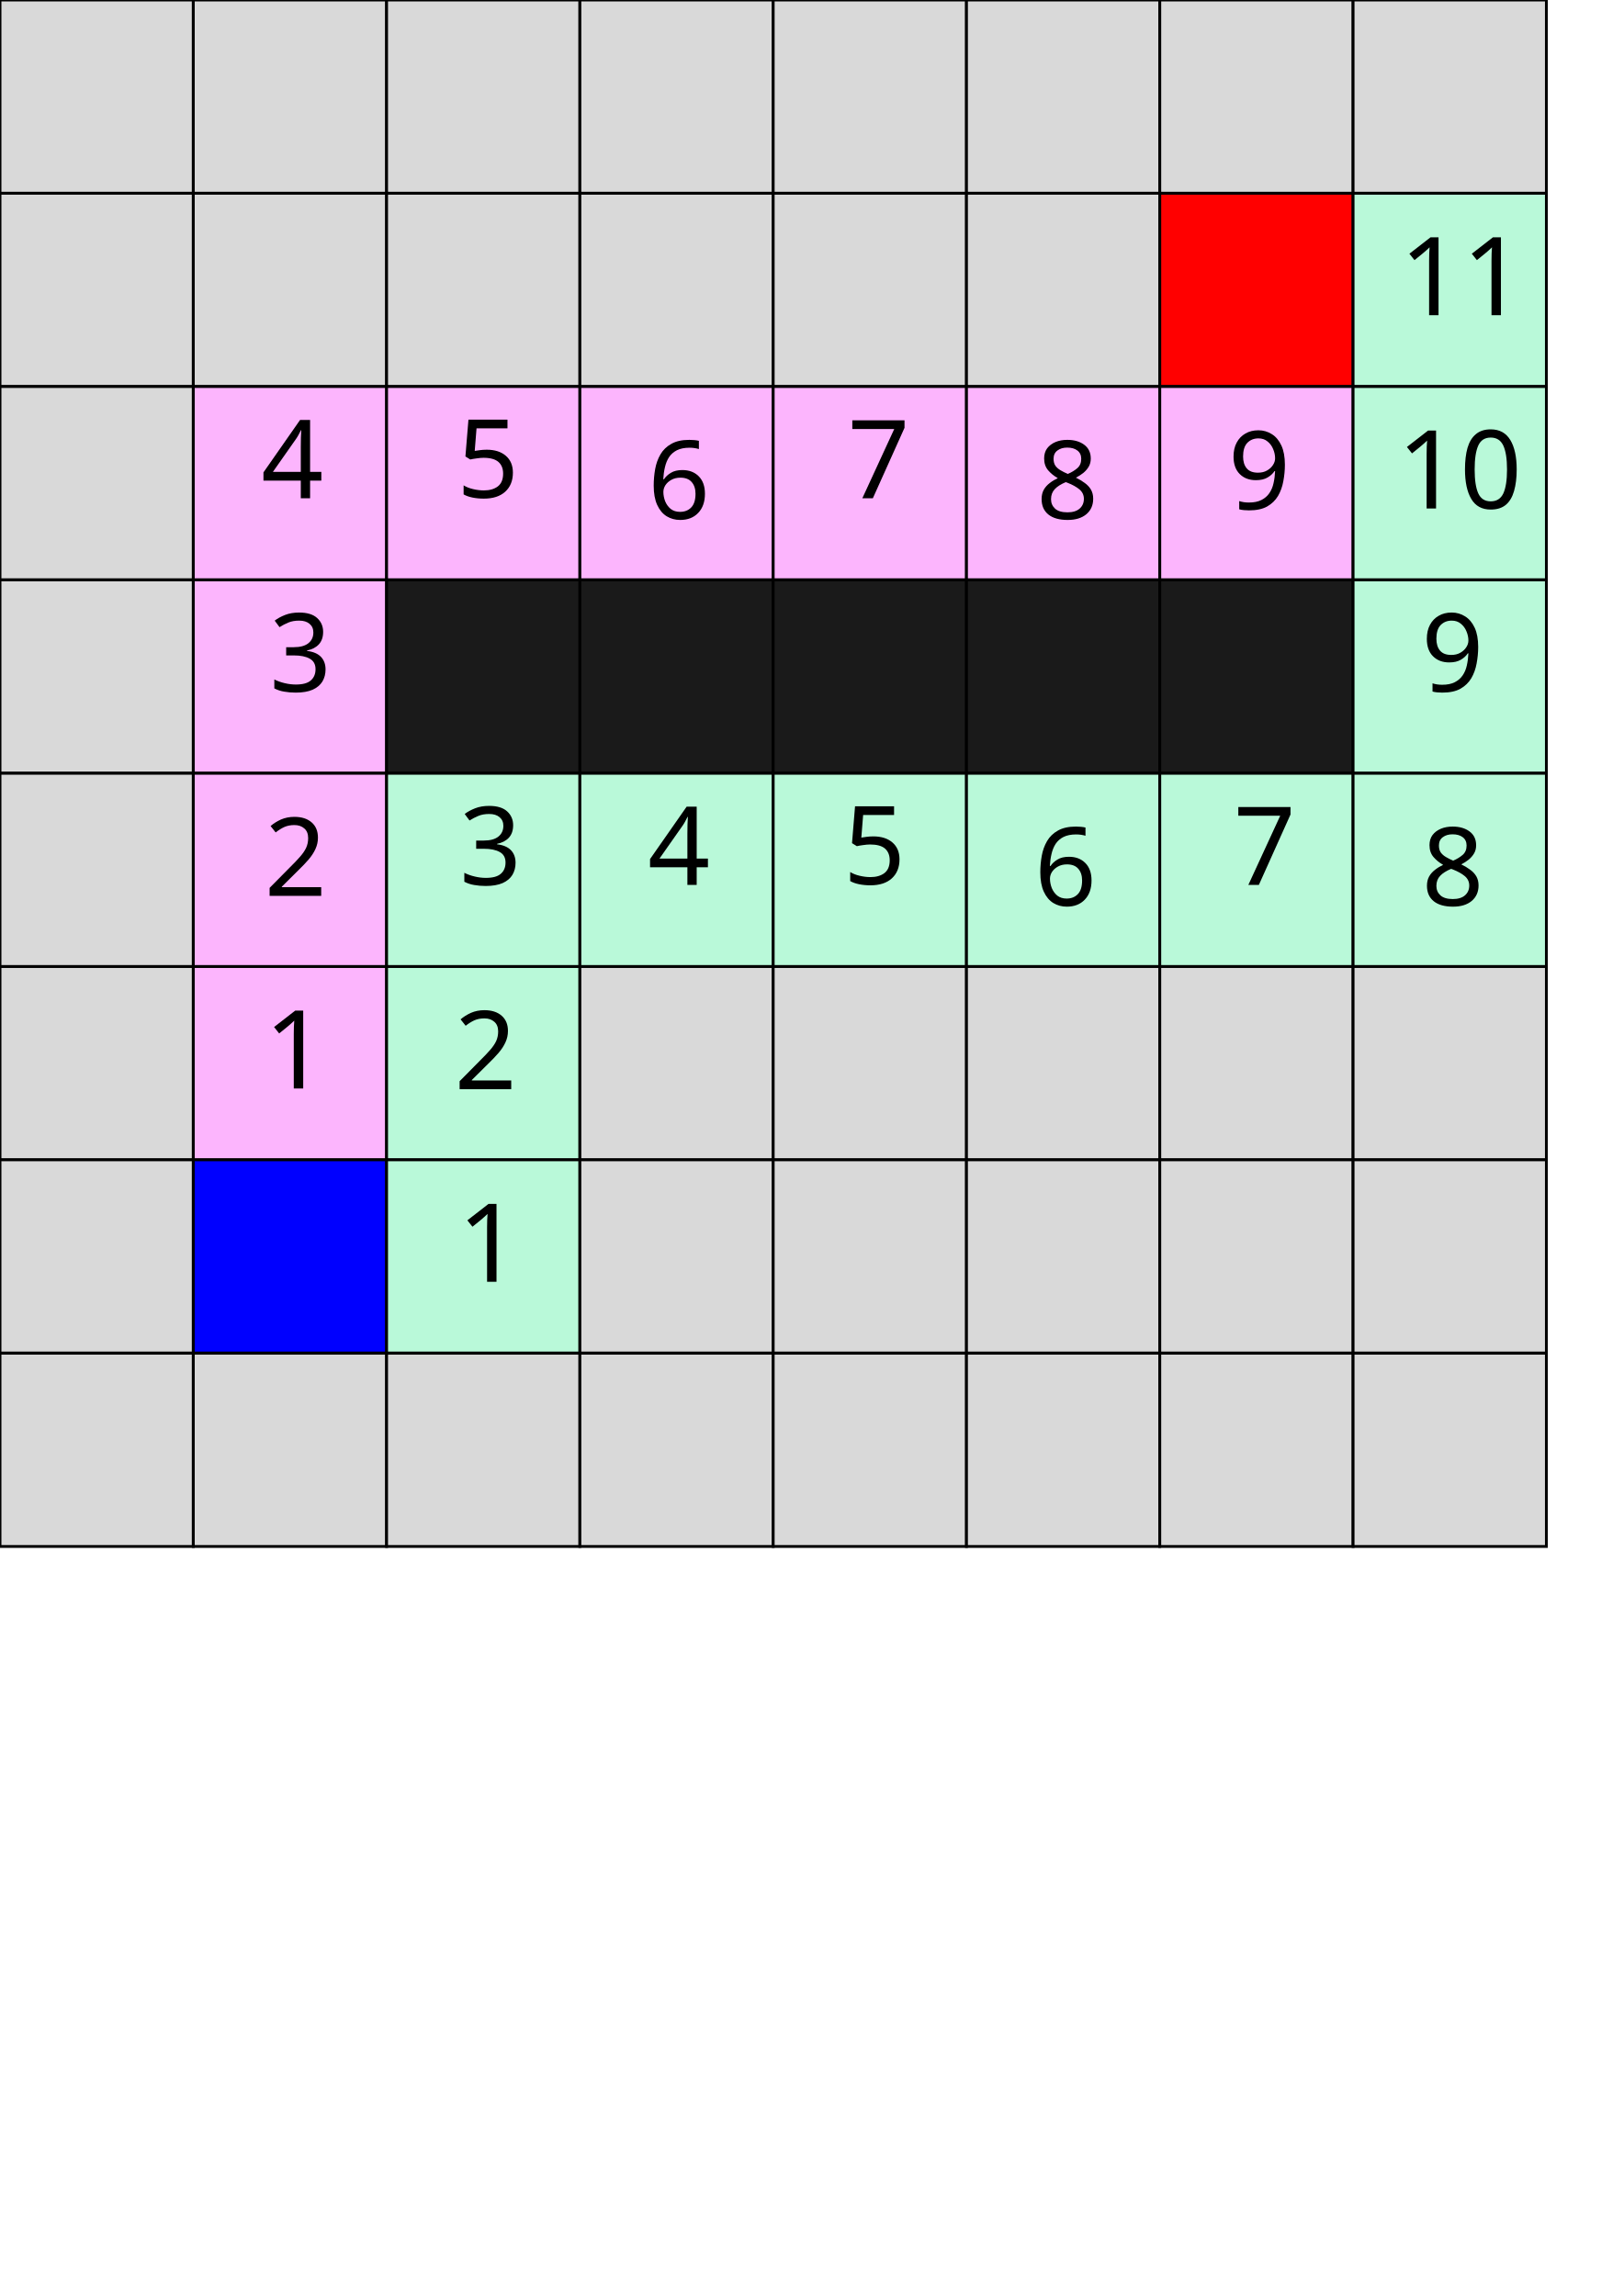
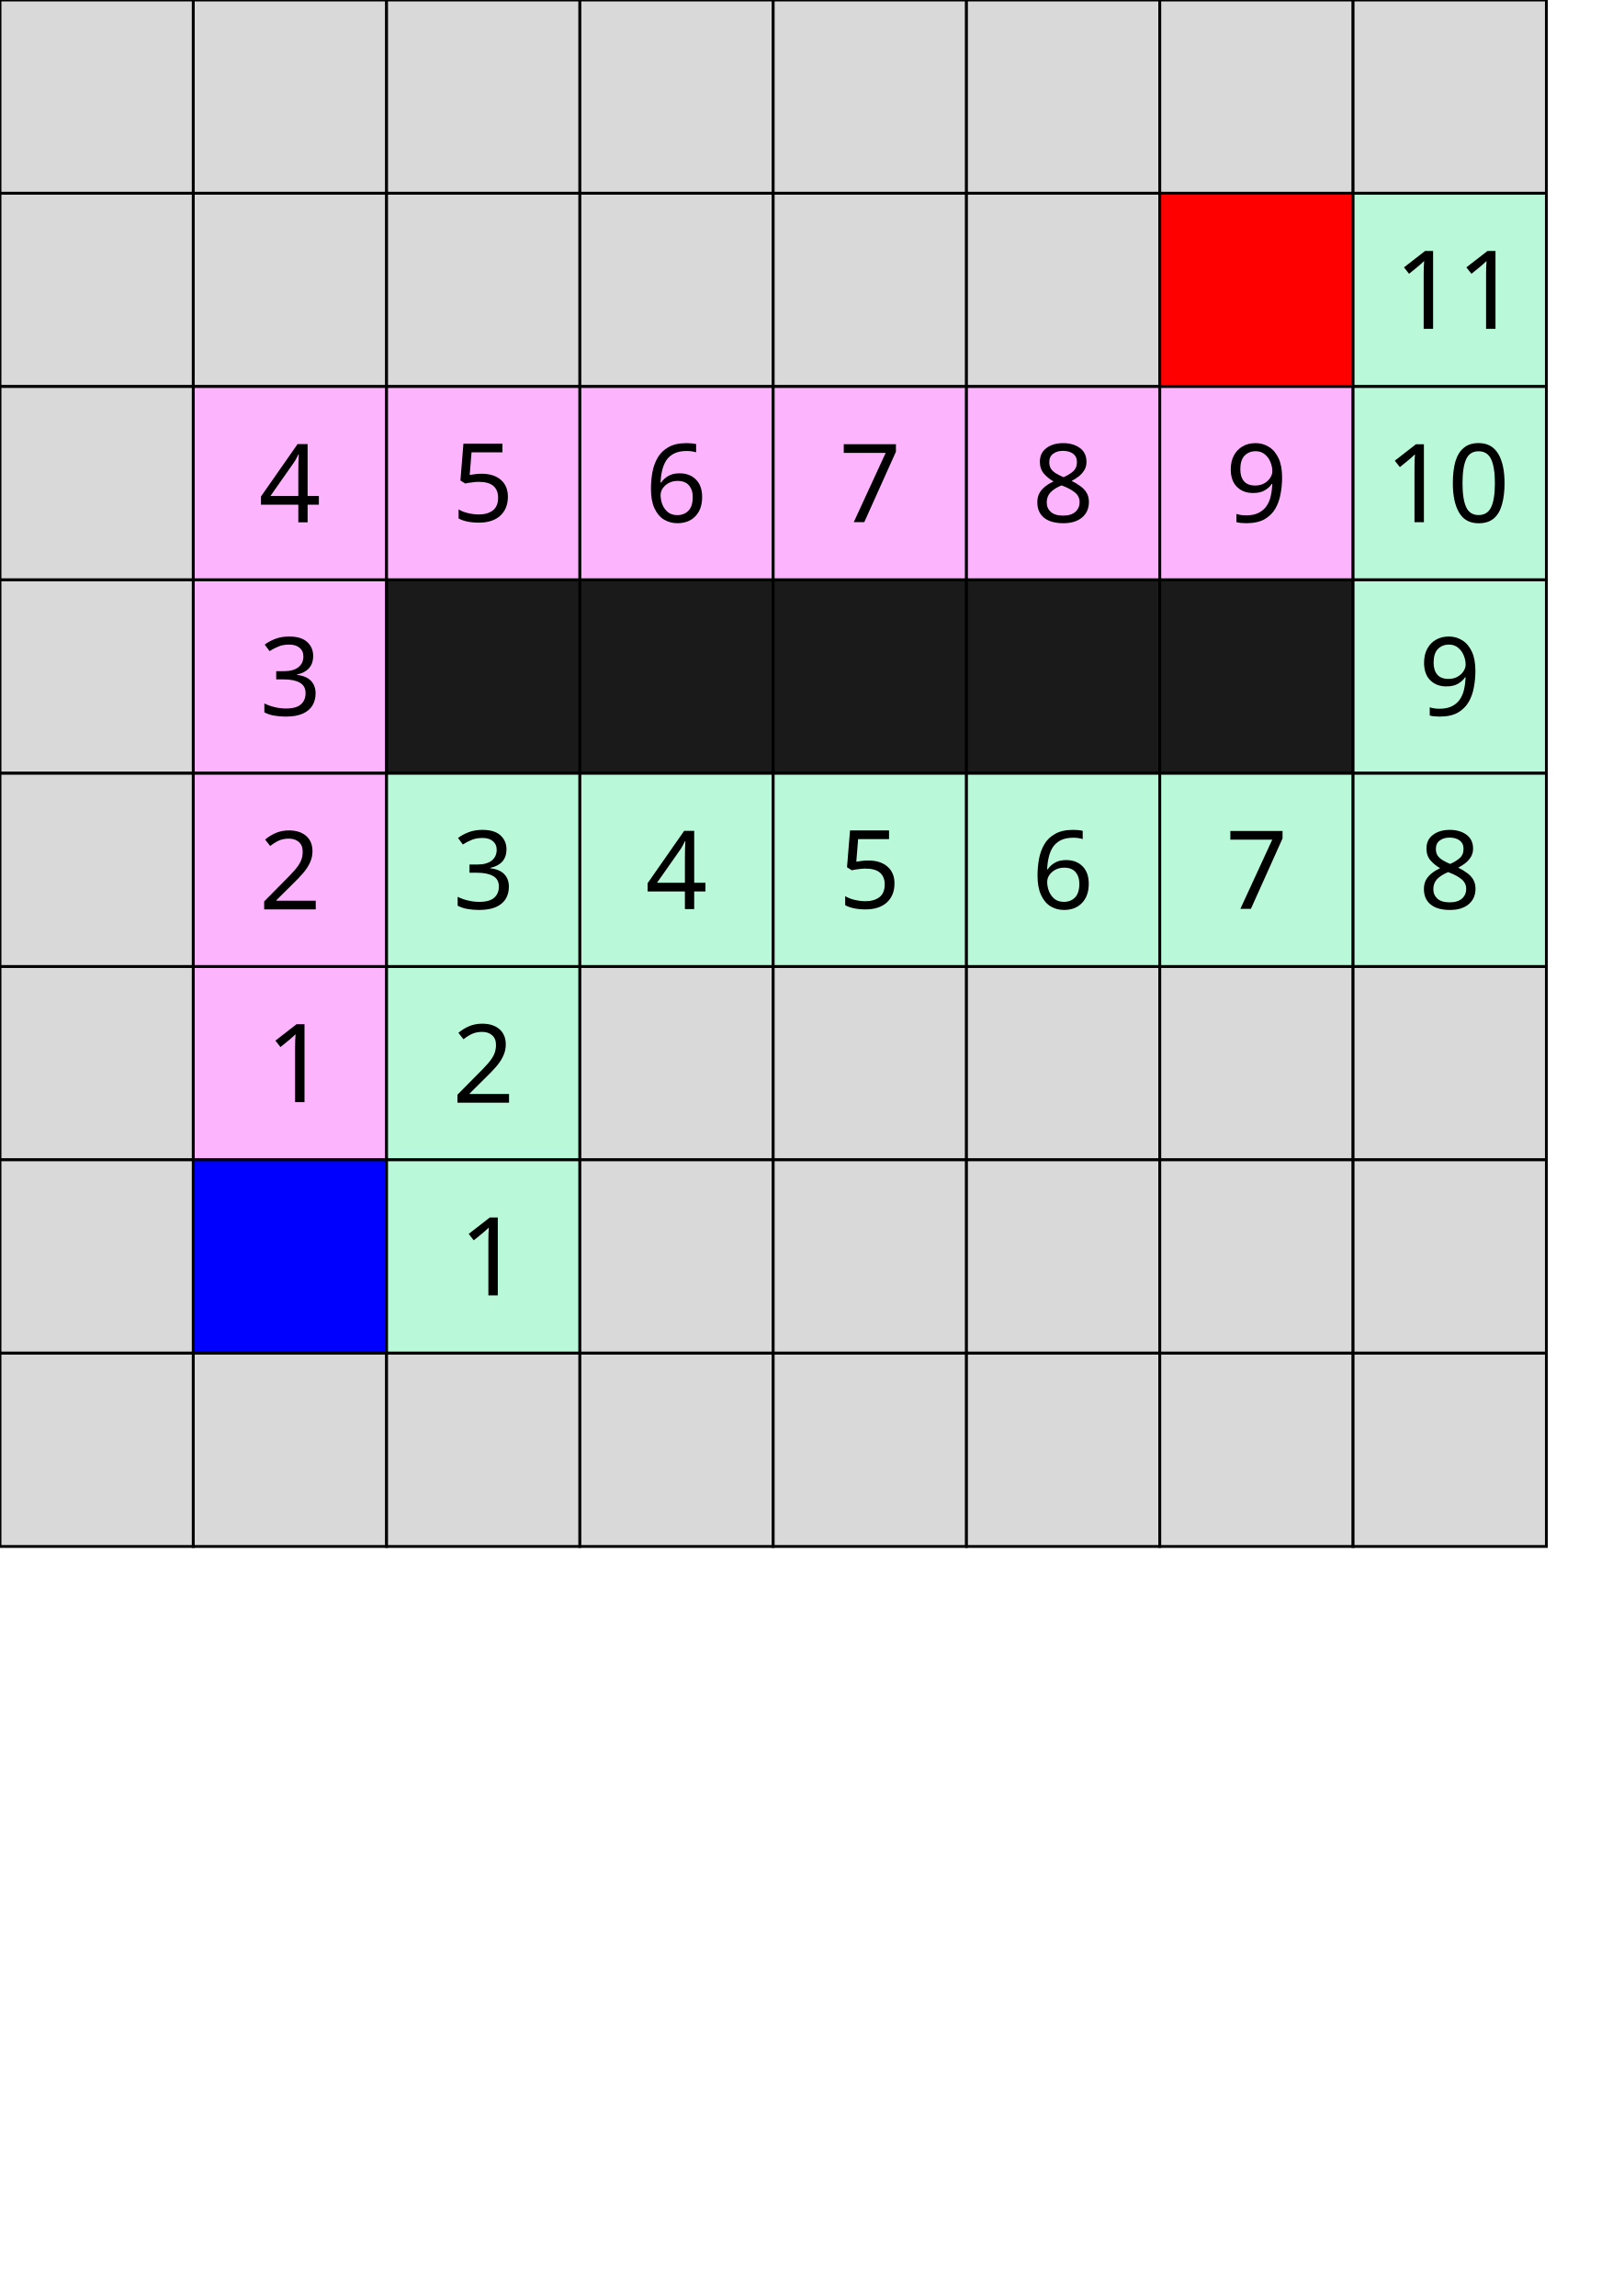
<svg xmlns="http://www.w3.org/2000/svg" width="210mm" height="297mm" viewBox="0 0 210 297" version="1.1" id="svg1">
  <defs id="defs1" />
  <g id="layer1">
    <rect style="fill:#d9d9d9;fill-opacity:1;stroke:#000000;stroke-width:0.365;stroke-dasharray:none;stroke-opacity:1" id="rect1" width="25" height="25" x="0" y="0" />
    <rect style="fill:#d9d9d9;fill-opacity:1;stroke:#000000;stroke-width:0.365;stroke-dasharray:none;stroke-opacity:1" id="rect1-4" width="25" height="25" x="25" y="0" />
    <rect style="fill:#d9d9d9;fill-opacity:1;stroke:#000000;stroke-width:0.365;stroke-dasharray:none;stroke-opacity:1" id="rect1-7" width="25" height="25" x="50" y="-2.220446e-16" />
    <rect style="fill:#d9d9d9;fill-opacity:1;stroke:#000000;stroke-width:0.365;stroke-dasharray:none;stroke-opacity:1" id="rect1-9" width="25" height="25" x="75" y="1.7763568e-15" />
    <rect style="fill:#d9d9d9;fill-opacity:1;stroke:#000000;stroke-width:0.365;stroke-dasharray:none;stroke-opacity:1" id="rect1-6" width="25" height="25" x="100" y="0" />
    <rect style="fill:#d9d9d9;fill-opacity:1;stroke:#000000;stroke-width:0.365;stroke-dasharray:none;stroke-opacity:1" id="rect1-60" width="25" height="25" x="125" y="0" />
    <rect style="fill:#d9d9d9;fill-opacity:1;stroke:#000000;stroke-width:0.365;stroke-dasharray:none;stroke-opacity:1" id="rect1-5" width="25" height="25" x="150" y="0" />
    <rect style="fill:#d9d9d9;fill-opacity:1;stroke:#000000;stroke-width:0.365;stroke-dasharray:none;stroke-opacity:1" id="rect1-61" width="25" height="25" x="175" y="0" />
    <rect style="fill:#d9d9d9;fill-opacity:1;stroke:#000000;stroke-width:0.365;stroke-dasharray:none;stroke-opacity:1" id="rect1-1" width="25" height="25" x="1.0520693e-06" y="25" />
    <rect style="fill:#d9d9d9;fill-opacity:1;stroke:#000000;stroke-width:0.365;stroke-dasharray:none;stroke-opacity:1" id="rect1-4-8" width="25" height="25" x="25" y="25" />
    <rect style="fill:#d9d9d9;fill-opacity:1;stroke:#000000;stroke-width:0.365;stroke-dasharray:none;stroke-opacity:1" id="rect1-7-4" width="25" height="25" x="50" y="25" />
    <rect style="fill:#d9d9d9;fill-opacity:1;stroke:#000000;stroke-width:0.365;stroke-dasharray:none;stroke-opacity:1" id="rect1-9-9" width="25" height="25" x="75" y="25" />
    <rect style="fill:#d9d9d9;fill-opacity:1;stroke:#000000;stroke-width:0.365;stroke-dasharray:none;stroke-opacity:1" id="rect1-6-6" width="25" height="25" x="100" y="25" />
    <rect style="fill:#d9d9d9;fill-opacity:1;stroke:#000000;stroke-width:0.365;stroke-dasharray:none;stroke-opacity:1" id="rect1-60-3" width="25" height="25" x="125" y="25" />
    <rect style="fill:#ff0000;fill-opacity:1;stroke:#000000;stroke-width:0.365;stroke-dasharray:none;stroke-opacity:1" id="rect1-5-7" width="25" height="25" x="150" y="25" />
    <rect style="fill:#b9f9d9;fill-opacity:1;stroke:#000000;stroke-width:0.365;stroke-dasharray:none;stroke-opacity:1" id="rect1-61-8" width="25" height="25" x="175" y="25" />
    <rect style="fill:#d9d9d9;fill-opacity:1;stroke:#000000;stroke-width:0.365;stroke-dasharray:none;stroke-opacity:1" id="rect1-59" width="25" height="25" x="1.479709e-06" y="50" />
    <rect style="fill:#fcb5fd;fill-opacity:1;stroke:#000000;stroke-width:0.365;stroke-dasharray:none;stroke-opacity:1" id="rect1-4-84" width="25" height="25" x="25" y="50" />
    <rect style="fill:#fcb5fd;fill-opacity:1;stroke:#000000;stroke-width:0.365;stroke-dasharray:none;stroke-opacity:1" id="rect1-7-0" width="25" height="25" x="50" y="50" />
    <rect style="fill:#fcb5fd;fill-opacity:1;stroke:#000000;stroke-width:0.365;stroke-dasharray:none;stroke-opacity:1" id="rect1-9-7" width="25" height="25" x="75" y="50" />
    <rect style="fill:#fcb5fd;fill-opacity:1;stroke:#000000;stroke-width:0.365;stroke-dasharray:none;stroke-opacity:1" id="rect1-6-63" width="25" height="25" x="100" y="50" />
    <rect style="fill:#fcb5fd;fill-opacity:1;stroke:#000000;stroke-width:0.365;stroke-dasharray:none;stroke-opacity:1" id="rect1-60-6" width="25" height="25" x="125" y="50" />
    <rect style="fill:#fcb5fd;fill-opacity:1;stroke:#000000;stroke-width:0.365;stroke-dasharray:none;stroke-opacity:1" id="rect1-5-1" width="25" height="25" x="150" y="50" />
    <rect style="fill:#b9f9d9;fill-opacity:1;stroke:#000000;stroke-width:0.365;stroke-dasharray:none;stroke-opacity:1" id="rect1-61-5" width="25" height="25" x="175" y="50" />
    <rect style="fill:#d9d9d9;fill-opacity:1;stroke:#000000;stroke-width:0.365;stroke-dasharray:none;stroke-opacity:1" id="rect1-3" width="25" height="25" x="1.479709e-06" y="75.015" />
    <rect style="fill:#fcb5fd;fill-opacity:1;stroke:#000000;stroke-width:0.365;stroke-dasharray:none;stroke-opacity:1" id="rect1-4-7" width="25" height="25" x="25" y="75.015" />
    <rect style="fill:#1a1a1a;fill-opacity:1;stroke:#000000;stroke-width:0.365;stroke-dasharray:none;stroke-opacity:1" id="rect1-7-2" width="25" height="25" x="50" y="75.015" />
    <rect style="fill:#1a1a1a;fill-opacity:1;stroke:#000000;stroke-width:0.365;stroke-dasharray:none;stroke-opacity:1" id="rect1-9-6" width="25" height="25" x="75" y="75.015" />
    <rect style="fill:#1a1a1a;fill-opacity:1;stroke:#000000;stroke-width:0.365;stroke-dasharray:none;stroke-opacity:1" id="rect1-6-0" width="25" height="25" x="100" y="75.015" />
    <rect style="fill:#1a1a1a;fill-opacity:1;stroke:#000000;stroke-width:0.365;stroke-dasharray:none;stroke-opacity:1" id="rect1-60-1" width="25" height="25" x="125" y="75.015" />
    <rect style="fill:#1a1a1a;fill-opacity:1;stroke:#000000;stroke-width:0.365;stroke-dasharray:none;stroke-opacity:1" id="rect1-5-6" width="25" height="25" x="150" y="75.015" />
    <rect style="fill:#b9f9d9;fill-opacity:1;stroke:#000000;stroke-width:0.365;stroke-dasharray:none;stroke-opacity:1" id="rect1-61-57" width="25" height="25" x="175" y="75.015" />
    <rect style="fill:#d9d9d9;fill-opacity:1;stroke:#000000;stroke-width:0.365;stroke-dasharray:none;stroke-opacity:1" id="rect1-0" width="25" height="25" x="1.479709e-06" y="100.029" />
    <rect style="fill:#fcb5fd;fill-opacity:1;stroke:#000000;stroke-width:0.365;stroke-dasharray:none;stroke-opacity:1" id="rect1-4-1" width="25" height="25" x="25" y="100.029" />
    <rect style="fill:#b9f9d9;fill-opacity:1;stroke:#000000;stroke-width:0.365;stroke-dasharray:none;stroke-opacity:1" id="rect1-7-46" width="25" height="25" x="50" y="100.029" />
    <rect style="fill:#b9f9d9;fill-opacity:1;stroke:#000000;stroke-width:0.365;stroke-dasharray:none;stroke-opacity:1" id="rect1-9-0" width="25" height="25" x="75" y="100.029" />
    <rect style="fill:#b9f9d9;fill-opacity:1;stroke:#000000;stroke-width:0.365;stroke-dasharray:none;stroke-opacity:1" id="rect1-6-7" width="25" height="25" x="100" y="100.029" />
    <rect style="fill:#b9f9d9;fill-opacity:1;stroke:#000000;stroke-width:0.365;stroke-dasharray:none;stroke-opacity:1" id="rect1-60-17" width="25" height="25" x="125" y="100.029" />
    <rect style="fill:#b9f9d9;fill-opacity:1;stroke:#000000;stroke-width:0.365;stroke-dasharray:none;stroke-opacity:1" id="rect1-5-77" width="25" height="25" x="150" y="100.029" />
    <rect style="fill:#b9f9d9;fill-opacity:1;stroke:#000000;stroke-width:0.365;stroke-dasharray:none;stroke-opacity:1" id="rect1-61-7" width="25" height="25" x="175" y="100.029" />
    <rect style="fill:#d9d9d9;fill-opacity:1;stroke:#000000;stroke-width:0.365;stroke-dasharray:none;stroke-opacity:1" id="rect1-1-3" width="25" height="25" x="1.479709e-06" y="125.029" />
    <rect style="fill:#fcb5fd;fill-opacity:1;stroke:#000000;stroke-width:0.365;stroke-dasharray:none;stroke-opacity:1" id="rect1-4-8-5" width="25" height="25" x="25" y="125.029" />
    <rect style="fill:#b9f9d9;fill-opacity:1;stroke:#000000;stroke-width:0.365;stroke-dasharray:none;stroke-opacity:1" id="rect1-7-4-9" width="25" height="25" x="50" y="125.029" />
    <rect style="fill:#d9d9d9;fill-opacity:1;stroke:#000000;stroke-width:0.365;stroke-dasharray:none;stroke-opacity:1" id="rect1-9-9-9" width="25" height="25" x="75" y="125.029" />
    <rect style="fill:#d9d9d9;fill-opacity:1;stroke:#000000;stroke-width:0.365;stroke-dasharray:none;stroke-opacity:1" id="rect1-6-6-8" width="25" height="25" x="100" y="125.029" />
    <rect style="fill:#d9d9d9;fill-opacity:1;stroke:#000000;stroke-width:0.365;stroke-dasharray:none;stroke-opacity:1" id="rect1-60-3-1" width="25" height="25" x="125" y="125.029" />
    <rect style="fill:#d9d9d9;fill-opacity:1;stroke:#000000;stroke-width:0.365;stroke-dasharray:none;stroke-opacity:1" id="rect1-5-7-8" width="25" height="25" x="150" y="125.029" />
    <rect style="fill:#d9d9d9;fill-opacity:1;stroke:#000000;stroke-width:0.365;stroke-dasharray:none;stroke-opacity:1" id="rect1-61-8-2" width="25" height="25" x="175" y="125.029" />
    <rect style="fill:#d9d9d9;fill-opacity:1;stroke:#000000;stroke-width:0.365;stroke-dasharray:none;stroke-opacity:1" id="rect1-59-6" width="25" height="25" x="1.479709e-06" y="150.029" />
    <rect style="fill:#0000ff;fill-opacity:1;stroke:#000000;stroke-width:0.365;stroke-dasharray:none;stroke-opacity:1" id="rect1-4-84-0" width="25" height="25" x="25" y="150.029" />
    <rect style="fill:#b9f9d9;fill-opacity:1;stroke:#000000;stroke-width:0.365;stroke-dasharray:none;stroke-opacity:1" id="rect1-7-0-3" width="25" height="25" x="50" y="150.029" />
    <rect style="fill:#d9d9d9;fill-opacity:1;stroke:#000000;stroke-width:0.365;stroke-dasharray:none;stroke-opacity:1" id="rect1-9-7-8" width="25" height="25" x="75" y="150.029" />
    <rect style="fill:#d9d9d9;fill-opacity:1;stroke:#000000;stroke-width:0.365;stroke-dasharray:none;stroke-opacity:1" id="rect1-6-63-0" width="25" height="25" x="100" y="150.029" />
    <rect style="fill:#d9d9d9;fill-opacity:1;stroke:#000000;stroke-width:0.365;stroke-dasharray:none;stroke-opacity:1" id="rect1-60-6-1" width="25" height="25" x="125" y="150.029" />
    <rect style="fill:#d9d9d9;fill-opacity:1;stroke:#000000;stroke-width:0.365;stroke-dasharray:none;stroke-opacity:1" id="rect1-5-1-2" width="25" height="25" x="150" y="150.029" />
    <rect style="fill:#d9d9d9;fill-opacity:1;stroke:#000000;stroke-width:0.365;stroke-dasharray:none;stroke-opacity:1" id="rect1-61-5-5" width="25" height="25" x="175" y="150.029" />
    <rect style="fill:#d9d9d9;fill-opacity:1;stroke:#000000;stroke-width:0.365;stroke-dasharray:none;stroke-opacity:1" id="rect1-3-9" width="25" height="25" x="1.479709e-06" y="175.044" />
    <rect style="fill:#d9d9d9;fill-opacity:1;stroke:#000000;stroke-width:0.365;stroke-dasharray:none;stroke-opacity:1" id="rect1-4-7-4" width="25" height="25" x="25" y="175.044" />
    <rect style="fill:#d9d9d9;fill-opacity:1;stroke:#000000;stroke-width:0.365;stroke-dasharray:none;stroke-opacity:1" id="rect1-7-2-7" width="25" height="25" x="50" y="175.044" />
    <rect style="fill:#d9d9d9;fill-opacity:1;stroke:#000000;stroke-width:0.365;stroke-dasharray:none;stroke-opacity:1" id="rect1-9-6-8" width="25" height="25" x="75" y="175.044" />
    <rect style="fill:#d9d9d9;fill-opacity:1;stroke:#000000;stroke-width:0.365;stroke-dasharray:none;stroke-opacity:1" id="rect1-6-0-3" width="25" height="25" x="100" y="175.044" />
    <rect style="fill:#d9d9d9;fill-opacity:1;stroke:#000000;stroke-width:0.365;stroke-dasharray:none;stroke-opacity:1" id="rect1-60-1-5" width="25" height="25" x="125" y="175.044" />
    <rect style="fill:#d9d9d9;fill-opacity:1;stroke:#000000;stroke-width:0.365;stroke-dasharray:none;stroke-opacity:1" id="rect1-5-6-1" width="25" height="25" x="150" y="175.044" />
    <rect style="fill:#d9d9d9;fill-opacity:1;stroke:#000000;stroke-width:0.365;stroke-dasharray:none;stroke-opacity:1" id="rect1-61-57-2" width="25" height="25" x="175" y="175.044" />
-     <text xml:space="preserve" style="font-style:normal;font-variant:normal;font-weight:normal;font-stretch:normal;font-size:14.111px;font-family:Corbel;-inkscape-font-specification:Corbel;writing-mode:lr-tb;direction:ltr;fill:#000000;fill-opacity:1;stroke:none;stroke-width:0.365;stroke-dasharray:none;stroke-opacity:1" x="59.2" y="165.809" id="text2">
-       <tspan id="tspan2" style="fill:#000000;fill-opacity:1;stroke-width:0.365;stroke:none" x="59.2" y="165.809">1</tspan>
+     <text xml:space="preserve" style="font-style:normal;font-variant:normal;font-weight:normal;font-stretch:normal;font-size:14.111px;font-family:Corbel;-inkscape-font-specification:Corbel;writing-mode:lr-tb;direction:ltr;fill:#000000;fill-opacity:1;stroke:none;stroke-width:0.365;stroke-dasharray:none;stroke-opacity:1" x="59.367" y="167.567" id="text2">
+       <tspan id="tspan2" style="fill:#000000;fill-opacity:1;stroke:none;stroke-width:0.365" x="59.367" y="167.567">1</tspan>
    </text>
-     <text xml:space="preserve" style="font-style:normal;font-variant:normal;font-weight:normal;font-stretch:normal;font-size:14.111px;font-family:Corbel;-inkscape-font-specification:Corbel;writing-mode:lr-tb;direction:ltr;fill:#000000;fill-opacity:1;stroke:none;stroke-width:0.365;stroke-dasharray:none;stroke-opacity:1" x="58.772" y="140.888" id="text2-6">
-       <tspan id="tspan2-1" style="fill:#000000;fill-opacity:1;stroke-width:0.365;stroke:none" x="58.772" y="140.888">2</tspan>
+     <text xml:space="preserve" style="font-style:normal;font-variant:normal;font-weight:normal;font-stretch:normal;font-size:14.111px;font-family:Corbel;-inkscape-font-specification:Corbel;writing-mode:lr-tb;direction:ltr;fill:#000000;fill-opacity:1;stroke:none;stroke-width:0.365;stroke-dasharray:none;stroke-opacity:1" x="58.492" y="142.637" id="text2-6">
+       <tspan id="tspan2-1" style="fill:#000000;fill-opacity:1;stroke:none;stroke-width:0.365" x="58.492" y="142.637">2</tspan>
    </text>
-     <text xml:space="preserve" style="font-style:normal;font-variant:normal;font-weight:normal;font-stretch:normal;font-size:14.111px;font-family:Corbel;-inkscape-font-specification:Corbel;writing-mode:lr-tb;direction:ltr;fill:#000000;fill-opacity:1;stroke:none;stroke-width:0.365;stroke-dasharray:none;stroke-opacity:1" x="59.413" y="114.465" id="text3">
-       <tspan id="tspan3" style="stroke-width:0.365;stroke:none" x="59.413" y="114.465">3</tspan>
+     <text xml:space="preserve" style="font-style:normal;font-variant:normal;font-weight:normal;font-stretch:normal;font-size:14.111px;font-family:Corbel;-inkscape-font-specification:Corbel;writing-mode:lr-tb;direction:ltr;fill:#000000;fill-opacity:1;stroke:none;stroke-width:0.365;stroke-dasharray:none;stroke-opacity:1" x="58.549" y="117.567" id="text3">
+       <tspan id="tspan3" style="stroke:none;stroke-width:0.365" x="58.549" y="117.567">3</tspan>
    </text>
-     <text xml:space="preserve" style="font-style:normal;font-variant:normal;font-weight:normal;font-stretch:normal;font-size:14.111px;font-family:Corbel;-inkscape-font-specification:Corbel;writing-mode:lr-tb;direction:ltr;fill:#000000;fill-opacity:1;stroke:none;stroke-width:0.365;stroke-dasharray:none;stroke-opacity:1" x="83.779" y="114.469" id="text4">
-       <tspan id="tspan4" style="stroke-width:0.365;stroke:none" x="83.779" y="114.469">4</tspan>
+     <text xml:space="preserve" style="font-style:normal;font-variant:normal;font-weight:normal;font-stretch:normal;font-size:14.111px;font-family:Corbel;-inkscape-font-specification:Corbel;writing-mode:lr-tb;direction:ltr;fill:#000000;fill-opacity:1;stroke:none;stroke-width:0.365;stroke-dasharray:none;stroke-opacity:1" x="83.457" y="117.595" id="text4">
+       <tspan id="tspan4" style="stroke:none;stroke-width:0.365" x="83.457" y="117.595">4</tspan>
    </text>
-     <text xml:space="preserve" style="font-style:normal;font-variant:normal;font-weight:normal;font-stretch:normal;font-size:14.111px;font-family:Corbel;-inkscape-font-specification:Corbel;writing-mode:lr-tb;direction:ltr;fill:#000000;fill-opacity:1;stroke:none;stroke-width:0.365;stroke-dasharray:none;stroke-opacity:1" x="109.072" y="114.379" id="text5">
-       <tspan id="tspan5" style="stroke-width:0.365;stroke:none" x="109.072" y="114.379">5</tspan>
+     <text xml:space="preserve" style="font-style:normal;font-variant:normal;font-weight:normal;font-stretch:normal;font-size:14.111px;font-family:Corbel;-inkscape-font-specification:Corbel;writing-mode:lr-tb;direction:ltr;fill:#000000;fill-opacity:1;stroke:none;stroke-width:0.365;stroke-dasharray:none;stroke-opacity:1" x="108.422" y="117.496" id="text5">
+       <tspan id="tspan5" style="stroke:none;stroke-width:0.365" x="108.422" y="117.496">5</tspan>
    </text>
-     <text xml:space="preserve" style="font-style:normal;font-variant:normal;font-weight:normal;font-stretch:normal;font-size:14.111px;font-family:Corbel;-inkscape-font-specification:Corbel;writing-mode:lr-tb;direction:ltr;fill:#000000;fill-opacity:1;stroke:none;stroke-width:0.365;stroke-dasharray:none;stroke-opacity:1" x="133.766" y="117.139" id="text6">
-       <tspan id="tspan6" style="stroke-width:0.365;stroke:none" x="133.766" y="117.139">6</tspan>
+     <text xml:space="preserve" style="font-style:normal;font-variant:normal;font-weight:normal;font-stretch:normal;font-size:14.111px;font-family:Corbel;-inkscape-font-specification:Corbel;writing-mode:lr-tb;direction:ltr;fill:#000000;fill-opacity:1;stroke:none;stroke-width:0.365;stroke-dasharray:none;stroke-opacity:1" x="133.408" y="117.567" id="text6">
+       <tspan id="tspan6" style="stroke:none;stroke-width:0.365" x="133.408" y="117.567">6</tspan>
    </text>
-     <text xml:space="preserve" style="font-style:normal;font-variant:normal;font-weight:normal;font-stretch:normal;font-size:14.111px;font-family:Corbel;-inkscape-font-specification:Corbel;writing-mode:lr-tb;direction:ltr;fill:#000000;fill-opacity:1;stroke:none;stroke-width:0.365;stroke-dasharray:none;stroke-opacity:1" x="159.53" y="114.469" id="text7">
-       <tspan id="tspan7" style="stroke-width:0.365;stroke:none" x="159.53" y="114.469">7</tspan>
+     <text xml:space="preserve" style="font-style:normal;font-variant:normal;font-weight:normal;font-stretch:normal;font-size:14.111px;font-family:Corbel;-inkscape-font-specification:Corbel;writing-mode:lr-tb;direction:ltr;fill:#000000;fill-opacity:1;stroke:none;stroke-width:0.365;stroke-dasharray:none;stroke-opacity:1" x="158.5" y="117.567" id="text7">
+       <tspan id="tspan7" style="stroke:none;stroke-width:0.365" x="158.5" y="117.567">7</tspan>
    </text>
-     <text xml:space="preserve" style="font-style:normal;font-variant:normal;font-weight:normal;font-stretch:normal;font-size:14.111px;font-family:Corbel;-inkscape-font-specification:Corbel;writing-mode:lr-tb;direction:ltr;fill:#000000;fill-opacity:1;stroke:none;stroke-width:0.365;stroke-dasharray:none;stroke-opacity:1" x="183.869" y="117.139" id="text8">
-       <tspan id="tspan8" style="stroke-width:0.365;stroke:none" x="183.869" y="117.139">8</tspan>
+     <text xml:space="preserve" style="font-style:normal;font-variant:normal;font-weight:normal;font-stretch:normal;font-size:14.111px;font-family:Corbel;-inkscape-font-specification:Corbel;writing-mode:lr-tb;direction:ltr;fill:#000000;fill-opacity:1;stroke:none;stroke-width:0.365;stroke-dasharray:none;stroke-opacity:1" x="183.471" y="117.567" id="text8">
+       <tspan id="tspan8" style="stroke:none;stroke-width:0.365" x="183.471" y="117.567">8</tspan>
    </text>
-     <text xml:space="preserve" style="font-style:normal;font-variant:normal;font-weight:normal;font-stretch:normal;font-size:14.111px;font-family:Corbel;-inkscape-font-specification:Corbel;writing-mode:lr-tb;direction:ltr;fill:#000000;fill-opacity:1;stroke:none;stroke-width:0.365;stroke-dasharray:none;stroke-opacity:1" x="183.834" y="89.451" id="text9">
-       <tspan id="tspan9" style="stroke-width:0.365;stroke:none" x="183.834" y="89.451">9</tspan>
+     <text xml:space="preserve" style="font-style:normal;font-variant:normal;font-weight:normal;font-stretch:normal;font-size:14.111px;font-family:Corbel;-inkscape-font-specification:Corbel;writing-mode:lr-tb;direction:ltr;fill:#000000;fill-opacity:1;stroke:none;stroke-width:0.365;stroke-dasharray:none;stroke-opacity:1" x="183.478" y="92.552" id="text9">
+       <tspan id="tspan9" style="stroke:none;stroke-width:0.365" x="183.478" y="92.552">9</tspan>
    </text>
-     <text xml:space="preserve" style="font-style:normal;font-variant:normal;font-weight:normal;font-stretch:normal;font-size:14.111px;font-family:Corbel;-inkscape-font-specification:Corbel;writing-mode:lr-tb;direction:ltr;fill:#000000;fill-opacity:1;stroke:none;stroke-width:0.365;stroke-dasharray:none;stroke-opacity:1" x="180.713" y="65.773" id="text10">
-       <tspan id="tspan10" style="stroke-width:0.365;stroke:none" x="180.713" y="65.773">10</tspan>
+     <text xml:space="preserve" style="font-style:normal;font-variant:normal;font-weight:normal;font-stretch:normal;font-size:14.111px;font-family:Corbel;-inkscape-font-specification:Corbel;writing-mode:lr-tb;direction:ltr;fill:#000000;fill-opacity:1;stroke:none;stroke-width:0.365;stroke-dasharray:none;stroke-opacity:1" x="179.146" y="67.545" id="text10">
+       <tspan id="tspan10" style="stroke:none;stroke-width:0.365" x="179.146" y="67.545">10</tspan>
    </text>
-     <text xml:space="preserve" style="font-style:normal;font-variant:normal;font-weight:normal;font-stretch:normal;font-size:14.111px;font-family:Corbel;-inkscape-font-specification:Corbel;writing-mode:lr-tb;direction:ltr;fill:#000000;fill-opacity:1;stroke:none;stroke-width:0.365;stroke-dasharray:none;stroke-opacity:1" x="181.037" y="40.773" id="text11">
-       <tspan id="tspan11" style="stroke-width:0.365;stroke:none" x="181.037" y="40.773">11</tspan>
+     <text xml:space="preserve" style="font-style:normal;font-variant:normal;font-weight:normal;font-stretch:normal;font-size:14.111px;font-family:Corbel;-inkscape-font-specification:Corbel;writing-mode:lr-tb;direction:ltr;fill:#000000;fill-opacity:1;stroke:none;stroke-width:0.365;stroke-dasharray:none;stroke-opacity:1" x="180.332" y="42.538" id="text11">
+       <tspan id="tspan11" style="stroke:none;stroke-width:0.365" x="180.332" y="42.538">11</tspan>
    </text>
-     <text xml:space="preserve" style="font-style:normal;font-variant:normal;font-weight:normal;font-stretch:normal;font-size:14.111px;font-family:Corbel;-inkscape-font-specification:Corbel;writing-mode:lr-tb;direction:ltr;fill:#000000;fill-opacity:1;stroke:none;stroke-width:0.365;stroke-dasharray:none;stroke-opacity:1" x="34.2" y="140.802" id="text12">
-       <tspan id="tspan12" style="fill:#000000;fill-opacity:1;stroke-width:0.365;stroke:none" x="34.2" y="140.802">1</tspan>
+     <text xml:space="preserve" style="font-style:normal;font-variant:normal;font-weight:normal;font-stretch:normal;font-size:14.111px;font-family:Corbel;-inkscape-font-specification:Corbel;writing-mode:lr-tb;direction:ltr;fill:#000000;fill-opacity:1;stroke:none;stroke-width:0.365;stroke-dasharray:none;stroke-opacity:1" x="34.367" y="142.567" id="text12">
+       <tspan id="tspan12" style="fill:#000000;fill-opacity:1;stroke:none;stroke-width:0.365" x="34.367" y="142.567">1</tspan>
    </text>
-     <text xml:space="preserve" style="font-style:normal;font-variant:normal;font-weight:normal;font-stretch:normal;font-size:14.111px;font-family:Corbel;-inkscape-font-specification:Corbel;writing-mode:lr-tb;direction:ltr;fill:#000000;fill-opacity:1;stroke:none;stroke-width:0.365;stroke-dasharray:none;stroke-opacity:1" x="34.2" y="115.881" id="text13">
-       <tspan id="tspan13" style="fill:#000000;fill-opacity:1;stroke:none;stroke-width:0.365" x="34.2" y="115.881">2</tspan>
+     <text xml:space="preserve" style="font-style:normal;font-variant:normal;font-weight:normal;font-stretch:normal;font-size:14.111px;font-family:Corbel;-inkscape-font-specification:Corbel;writing-mode:lr-tb;direction:ltr;fill:#000000;fill-opacity:1;stroke:none;stroke-width:0.365;stroke-dasharray:none;stroke-opacity:1" x="33.492" y="117.637" id="text13">
+       <tspan id="tspan13" style="fill:#000000;fill-opacity:1;stroke:none;stroke-width:0.365" x="33.492" y="117.637">2</tspan>
    </text>
-     <text xml:space="preserve" style="font-style:normal;font-variant:normal;font-weight:normal;font-stretch:normal;font-size:14.111px;font-family:Corbel;-inkscape-font-specification:Corbel;writing-mode:lr-tb;direction:ltr;fill:#000000;fill-opacity:1;stroke:none;stroke-width:0.365;stroke-dasharray:none;stroke-opacity:1" x="34.84" y="89.451" id="text14">
-       <tspan id="tspan14" style="stroke-width:0.365" x="34.84" y="89.451">3</tspan>
+     <text xml:space="preserve" style="font-style:normal;font-variant:normal;font-weight:normal;font-stretch:normal;font-size:14.111px;font-family:Corbel;-inkscape-font-specification:Corbel;writing-mode:lr-tb;direction:ltr;fill:#000000;fill-opacity:1;stroke:none;stroke-width:0.365;stroke-dasharray:none;stroke-opacity:1" x="33.549" y="92.552" id="text14">
+       <tspan id="tspan14" style="stroke-width:0.365" x="33.549" y="92.552">3</tspan>
    </text>
-     <text xml:space="preserve" style="font-style:normal;font-variant:normal;font-weight:normal;font-stretch:normal;font-size:14.111px;font-family:Corbel;-inkscape-font-specification:Corbel;writing-mode:lr-tb;direction:ltr;fill:#000000;fill-opacity:1;stroke:none;stroke-width:0.365;stroke-dasharray:none;stroke-opacity:1" x="33.779" y="64.447" id="text15">
-       <tspan id="tspan15" style="stroke-width:0.365" x="33.779" y="64.447">4</tspan>
+     <text xml:space="preserve" style="font-style:normal;font-variant:normal;font-weight:normal;font-stretch:normal;font-size:14.111px;font-family:Corbel;-inkscape-font-specification:Corbel;writing-mode:lr-tb;direction:ltr;fill:#000000;fill-opacity:1;stroke:none;stroke-width:0.365;stroke-dasharray:none;stroke-opacity:1" x="33.457" y="67.566" id="text15">
+       <tspan id="tspan15" style="stroke-width:0.365" x="33.457" y="67.566">4</tspan>
    </text>
-     <text xml:space="preserve" style="font-style:normal;font-variant:normal;font-weight:normal;font-stretch:normal;font-size:14.111px;font-family:Corbel;-inkscape-font-specification:Corbel;writing-mode:lr-tb;direction:ltr;fill:#000000;fill-opacity:1;stroke:none;stroke-width:0.365;stroke-dasharray:none;stroke-opacity:1" x="59.072" y="64.357" id="text16">
-       <tspan id="tspan16" style="stroke-width:0.365" x="59.072" y="64.357">5</tspan>
+     <text xml:space="preserve" style="font-style:normal;font-variant:normal;font-weight:normal;font-stretch:normal;font-size:14.111px;font-family:Corbel;-inkscape-font-specification:Corbel;writing-mode:lr-tb;direction:ltr;fill:#000000;fill-opacity:1;stroke:none;stroke-width:0.365;stroke-dasharray:none;stroke-opacity:1" x="58.422" y="67.467" id="text16">
+       <tspan id="tspan16" style="stroke-width:0.365" x="58.422" y="67.467">5</tspan>
    </text>
-     <text xml:space="preserve" style="font-style:normal;font-variant:normal;font-weight:normal;font-stretch:normal;font-size:14.111px;font-family:Corbel;-inkscape-font-specification:Corbel;writing-mode:lr-tb;direction:ltr;fill:#000000;fill-opacity:1;stroke:none;stroke-width:0.365;stroke-dasharray:none;stroke-opacity:1" x="83.766" y="67.117" id="text17">
-       <tspan id="tspan17" style="stroke-width:0.365" x="83.766" y="67.117">6</tspan>
+     <text xml:space="preserve" style="font-style:normal;font-variant:normal;font-weight:normal;font-stretch:normal;font-size:14.111px;font-family:Corbel;-inkscape-font-specification:Corbel;writing-mode:lr-tb;direction:ltr;fill:#000000;fill-opacity:1;stroke:none;stroke-width:0.365;stroke-dasharray:none;stroke-opacity:1" x="83.408" y="67.538" id="text17">
+       <tspan id="tspan17" style="stroke-width:0.365" x="83.408" y="67.538">6</tspan>
    </text>
-     <text xml:space="preserve" style="font-style:normal;font-variant:normal;font-weight:normal;font-stretch:normal;font-size:14.111px;font-family:Corbel;-inkscape-font-specification:Corbel;writing-mode:lr-tb;direction:ltr;fill:#000000;fill-opacity:1;stroke:none;stroke-width:0.365;stroke-dasharray:none;stroke-opacity:1" x="109.61" y="64.447" id="text18">
-       <tspan id="tspan18" style="stroke-width:0.365" x="109.61" y="64.447">7</tspan>
+     <text xml:space="preserve" style="font-style:normal;font-variant:normal;font-weight:normal;font-stretch:normal;font-size:14.111px;font-family:Corbel;-inkscape-font-specification:Corbel;writing-mode:lr-tb;direction:ltr;fill:#000000;fill-opacity:1;stroke:none;stroke-width:0.365;stroke-dasharray:none;stroke-opacity:1" x="108.499" y="67.538" id="text18">
+       <tspan id="tspan18" style="stroke-width:0.365" x="108.499" y="67.538">7</tspan>
    </text>
-     <text xml:space="preserve" style="font-style:normal;font-variant:normal;font-weight:normal;font-stretch:normal;font-size:14.111px;font-family:Corbel;-inkscape-font-specification:Corbel;writing-mode:lr-tb;direction:ltr;fill:#000000;fill-opacity:1;stroke:none;stroke-width:0.365;stroke-dasharray:none;stroke-opacity:1" x="134.027" y="67.117" id="text19">
-       <tspan id="tspan19" style="stroke-width:0.365" x="134.027" y="67.117">8</tspan>
+     <text xml:space="preserve" style="font-style:normal;font-variant:normal;font-weight:normal;font-stretch:normal;font-size:14.111px;font-family:Corbel;-inkscape-font-specification:Corbel;writing-mode:lr-tb;direction:ltr;fill:#000000;fill-opacity:1;stroke:none;stroke-width:0.365;stroke-dasharray:none;stroke-opacity:1" x="133.471" y="67.538" id="text19">
+       <tspan id="tspan19" style="stroke-width:0.365" x="133.471" y="67.538">8</tspan>
    </text>
-     <text xml:space="preserve" style="font-style:normal;font-variant:normal;font-weight:normal;font-stretch:normal;font-size:14.111px;font-family:Corbel;-inkscape-font-specification:Corbel;writing-mode:lr-tb;direction:ltr;fill:#000000;fill-opacity:1;stroke:none;stroke-width:0.365;stroke-dasharray:none;stroke-opacity:1" x="158.834" y="65.879" id="text20">
-       <tspan id="tspan20" style="stroke-width:0.365" x="158.834" y="65.879">9</tspan>
+     <text xml:space="preserve" style="font-style:normal;font-variant:normal;font-weight:normal;font-stretch:normal;font-size:14.111px;font-family:Corbel;-inkscape-font-specification:Corbel;writing-mode:lr-tb;direction:ltr;fill:#000000;fill-opacity:1;stroke:none;stroke-width:0.365;stroke-dasharray:none;stroke-opacity:1" x="158.478" y="67.538" id="text20">
+       <tspan id="tspan20" style="stroke-width:0.365" x="158.478" y="67.538">9</tspan>
    </text>
  </g>
</svg>
